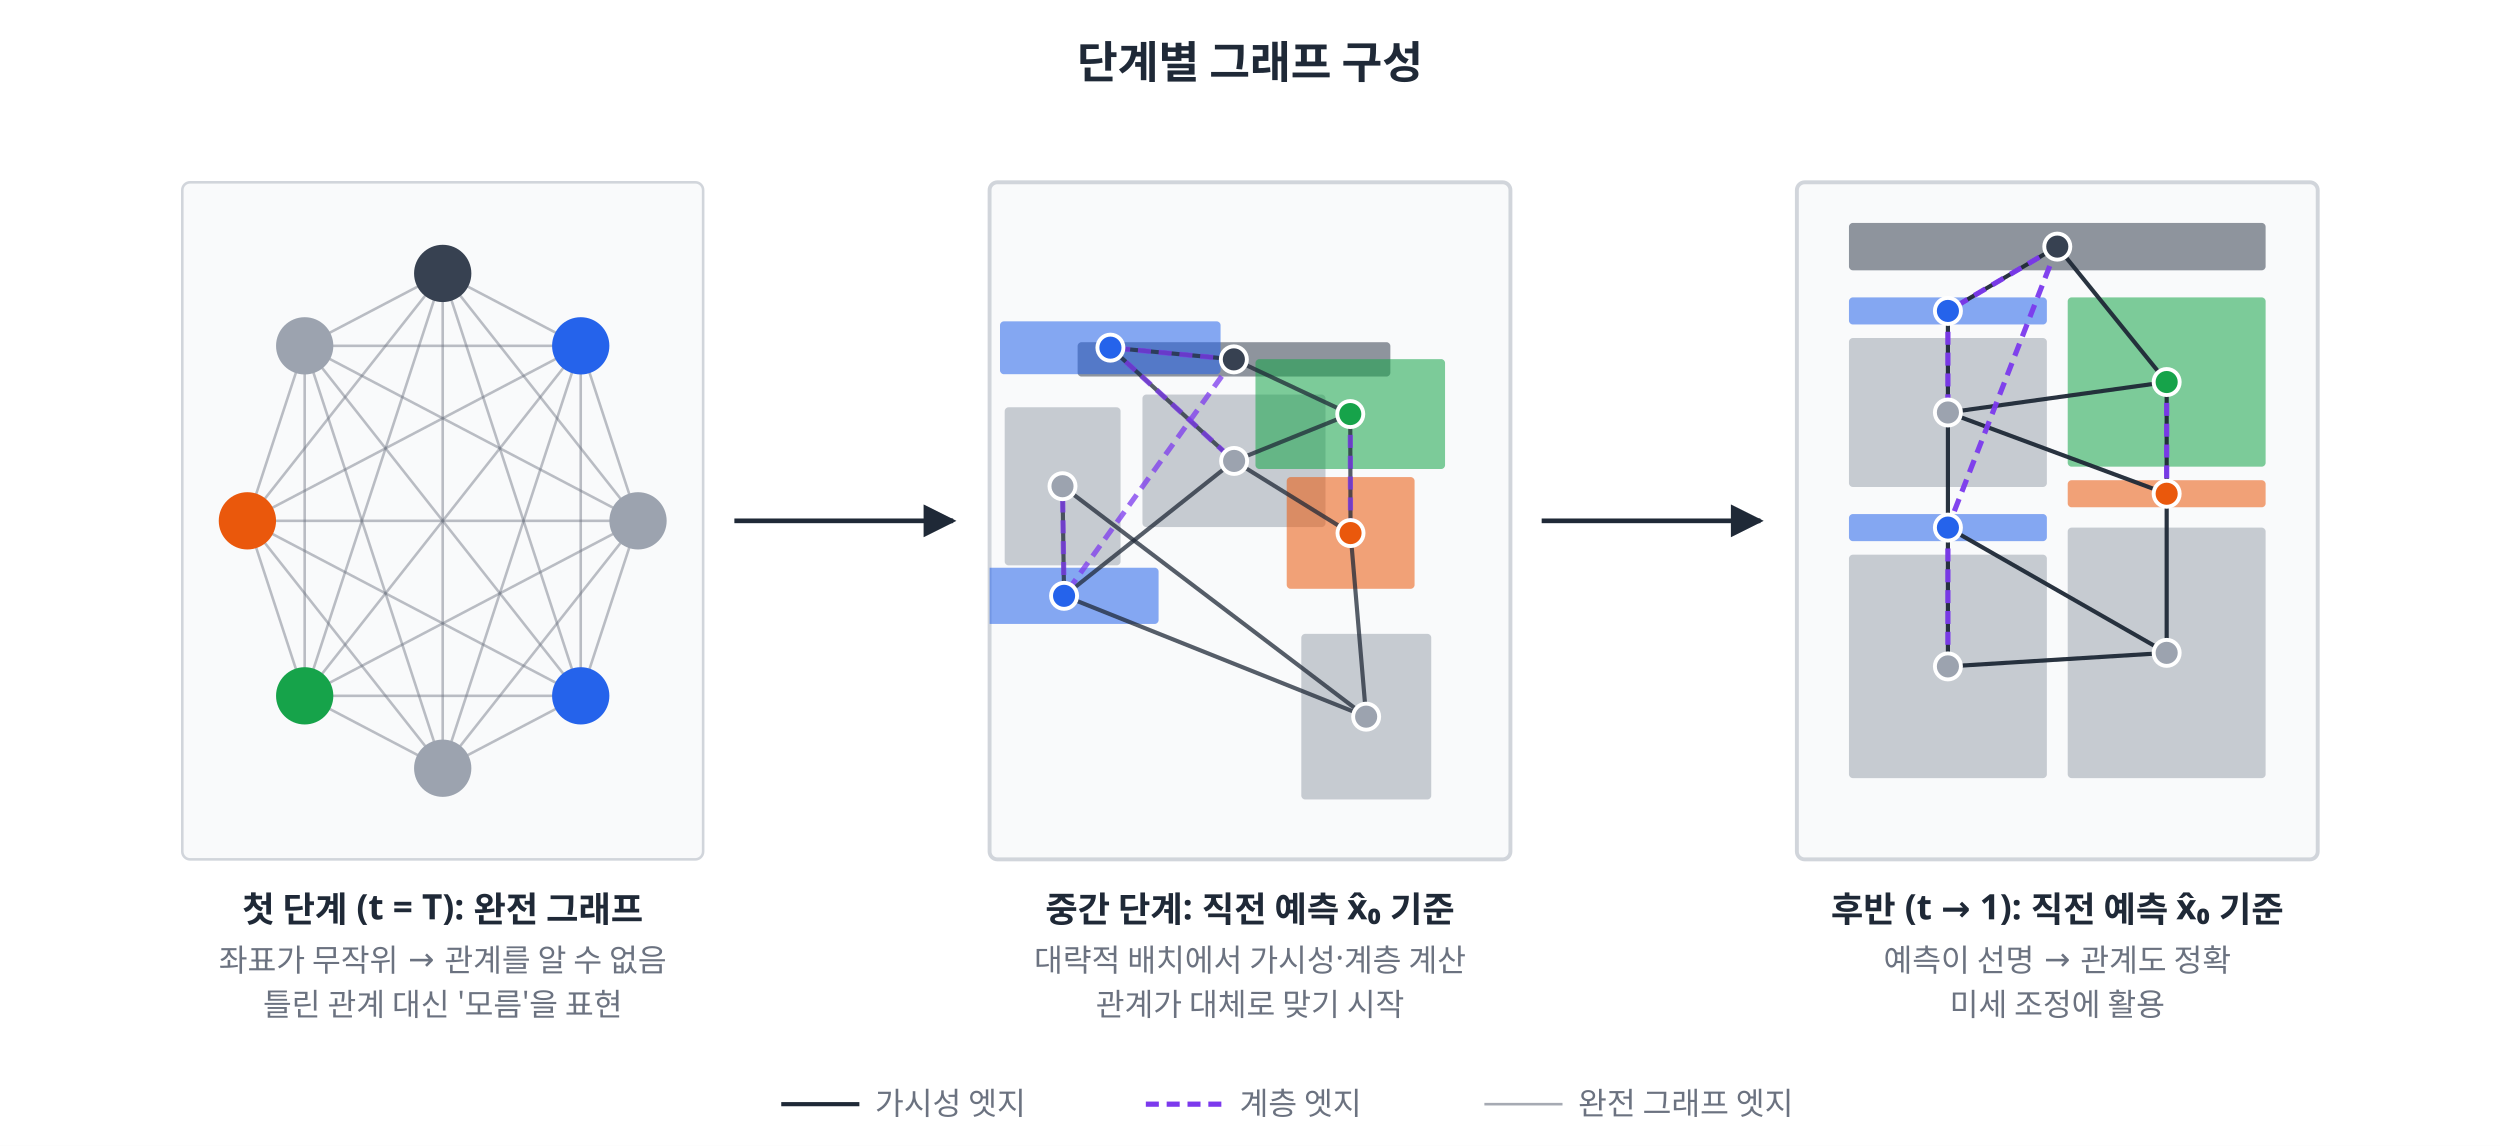
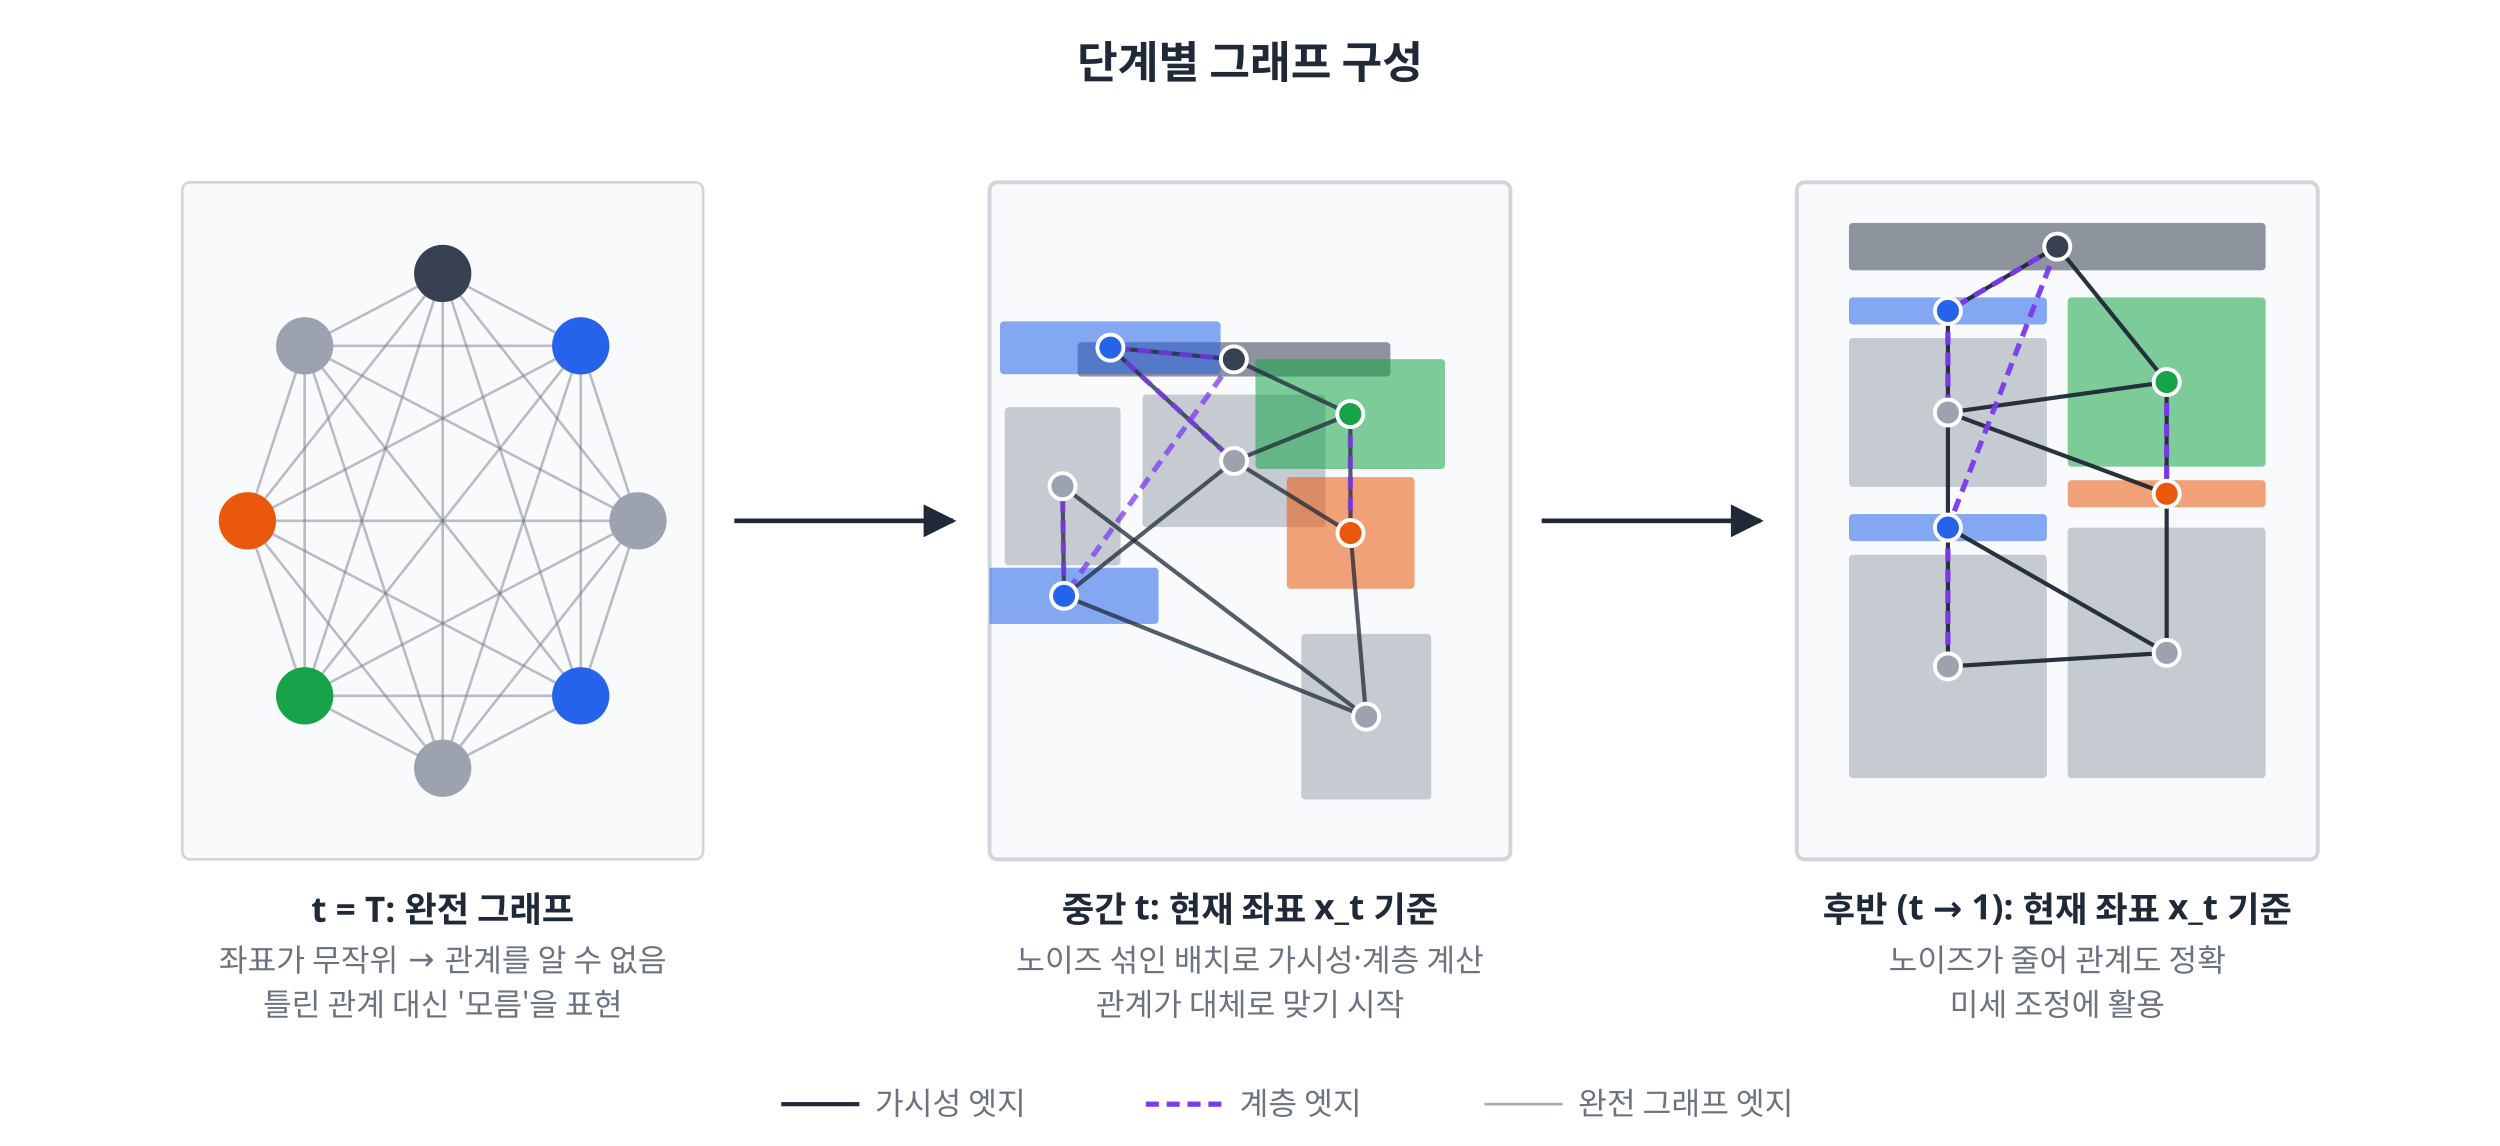
<svg xmlns="http://www.w3.org/2000/svg" width="960" height="440" viewBox="0 0 960 440" font-family="Pretendard, 'Apple SD Gothic Neo', 'Noto Sans KR', 'Malgun Gothic', sans-serif">
  <rect width="960" height="440" fill="#ffffff" />
  <defs>
    <marker id="ar" viewBox="0 0 10 10" refX="9" refY="5" markerWidth="7" markerHeight="7" orient="auto-start-reverse">
      <path d="M0,0 L10,5 L0,10 z" fill="#1f2937" />
    </marker>
    <marker id="arb" viewBox="0 0 10 10" refX="9" refY="5" markerWidth="7" markerHeight="7" orient="auto-start-reverse">
      <path d="M0,0 L10,5 L0,10 z" fill="#2563eb" />
    </marker>
  </defs>
  <text x="480.0" y="30" font-size="17" fill="#1f2937" text-anchor="middle" font-weight="bold">단계별 그래프 구성</text>
  <rect x="70" y="70" width="200" height="260" fill="#f9fafb" stroke="#d1d5db" rx="3" />
  <line x1="170.0" y1="105.0" x2="223.0" y2="132.8" stroke="#6b7280" stroke-opacity="0.45" />
  <line x1="170.0" y1="105.0" x2="245.0" y2="200.0" stroke="#6b7280" stroke-opacity="0.45" />
  <line x1="170.0" y1="105.0" x2="223.0" y2="267.2" stroke="#6b7280" stroke-opacity="0.45" />
  <line x1="170.0" y1="105.0" x2="170.0" y2="295.0" stroke="#6b7280" stroke-opacity="0.45" />
  <line x1="170.0" y1="105.0" x2="117.0" y2="267.2" stroke="#6b7280" stroke-opacity="0.45" />
  <line x1="170.0" y1="105.0" x2="95.0" y2="200.0" stroke="#6b7280" stroke-opacity="0.45" />
  <line x1="170.0" y1="105.0" x2="117.0" y2="132.8" stroke="#6b7280" stroke-opacity="0.45" />
  <line x1="223.0" y1="132.8" x2="245.0" y2="200.0" stroke="#6b7280" stroke-opacity="0.45" />
  <line x1="223.0" y1="132.8" x2="223.0" y2="267.2" stroke="#6b7280" stroke-opacity="0.45" />
  <line x1="223.0" y1="132.8" x2="170.0" y2="295.0" stroke="#6b7280" stroke-opacity="0.45" />
  <line x1="223.0" y1="132.8" x2="117.0" y2="267.2" stroke="#6b7280" stroke-opacity="0.45" />
  <line x1="223.0" y1="132.8" x2="95.0" y2="200.0" stroke="#6b7280" stroke-opacity="0.45" />
  <line x1="223.0" y1="132.8" x2="117.0" y2="132.8" stroke="#6b7280" stroke-opacity="0.45" />
  <line x1="245.0" y1="200.0" x2="223.0" y2="267.2" stroke="#6b7280" stroke-opacity="0.45" />
  <line x1="245.0" y1="200.0" x2="170.0" y2="295.0" stroke="#6b7280" stroke-opacity="0.45" />
  <line x1="245.0" y1="200.0" x2="117.0" y2="267.2" stroke="#6b7280" stroke-opacity="0.45" />
  <line x1="245.0" y1="200.0" x2="95.0" y2="200.0" stroke="#6b7280" stroke-opacity="0.45" />
  <line x1="245.0" y1="200.0" x2="117.0" y2="132.8" stroke="#6b7280" stroke-opacity="0.45" />
  <line x1="223.0" y1="267.2" x2="170.0" y2="295.0" stroke="#6b7280" stroke-opacity="0.45" />
  <line x1="223.0" y1="267.2" x2="117.0" y2="267.2" stroke="#6b7280" stroke-opacity="0.45" />
  <line x1="223.0" y1="267.2" x2="95.0" y2="200.0" stroke="#6b7280" stroke-opacity="0.45" />
  <line x1="223.0" y1="267.2" x2="117.0" y2="132.8" stroke="#6b7280" stroke-opacity="0.45" />
  <line x1="170.0" y1="295.0" x2="117.0" y2="267.2" stroke="#6b7280" stroke-opacity="0.45" />
  <line x1="170.0" y1="295.0" x2="95.0" y2="200.0" stroke="#6b7280" stroke-opacity="0.45" />
  <line x1="170.0" y1="295.0" x2="117.0" y2="132.8" stroke="#6b7280" stroke-opacity="0.45" />
  <line x1="117.0" y1="267.2" x2="95.0" y2="200.0" stroke="#6b7280" stroke-opacity="0.45" />
  <line x1="117.0" y1="267.2" x2="117.0" y2="132.8" stroke="#6b7280" stroke-opacity="0.45" />
  <line x1="95.0" y1="200.0" x2="117.0" y2="132.8" stroke="#6b7280" stroke-opacity="0.45" />
  <circle cx="170.0" cy="105.0" r="11" fill="#374151" />
  <circle cx="223.0" cy="132.8" r="11" fill="#2563eb" />
  <circle cx="245.0" cy="200.0" r="11" fill="#9ca3af" />
  <circle cx="223.0" cy="267.2" r="11" fill="#2563eb" />
  <circle cx="170.0" cy="295.0" r="11" fill="#9ca3af" />
  <circle cx="117.0" cy="267.2" r="11" fill="#16a34a" />
  <circle cx="95.0" cy="200.0" r="11" fill="#ea580c" />
  <circle cx="117.0" cy="132.8" r="11" fill="#9ca3af" />
-   <text x="170.0" y="354" font-size="13.5" fill="#1f2937" text-anchor="middle" font-weight="bold">첫 단계 (t = T): 완전 그래프</text>
+   <text x="170.0" y="354" font-size="13.5" fill="#1f2937" text-anchor="middle" font-weight="bold">t = T: 완전 그래프</text>
  <text x="170.0" y="373" font-size="12" fill="#6b7280" text-anchor="middle" font-weight="normal">좌표가 무작위 → 관계를 알 수 없음</text>
  <text x="170.0" y="390" font-size="12" fill="#6b7280" text-anchor="middle" font-weight="normal">틀린 관계 대신 '모름'을 표현</text>
  <clipPath id="g380">
    <rect x="380" y="70" width="200" height="260" />
  </clipPath>
  <rect x="380" y="70" width="200" height="260" fill="#f9fafb" stroke="#d1d5db" stroke-width="1.5" rx="3" />
  <g clip-path="url(#g380)">
    <rect x="413.8" y="131.4" width="120.1" height="13.2" fill="#374151" fill-opacity="0.55" rx="1.5" />
    <rect x="384.0" y="123.4" width="84.7" height="20.3" fill="#2563eb" fill-opacity="0.55" rx="1.5" />
    <rect x="438.7" y="151.5" width="70.3" height="50.9" fill="#9ca3af" fill-opacity="0.55" rx="1.5" />
    <rect x="372.3" y="218.0" width="72.6" height="21.6" fill="#2563eb" fill-opacity="0.55" rx="1.5" />
    <rect x="385.8" y="156.4" width="44.5" height="60.7" fill="#9ca3af" fill-opacity="0.55" rx="1.5" />
    <rect x="482.1" y="137.9" width="72.8" height="42.2" fill="#16a34a" fill-opacity="0.55" rx="1.5" />
    <rect x="494.1" y="183.2" width="49.1" height="42.9" fill="#ea580c" fill-opacity="0.55" rx="1.5" />
    <rect x="499.7" y="243.4" width="49.9" height="63.6" fill="#9ca3af" fill-opacity="0.55" rx="1.5" />
  </g>
  <line x1="473.8" y1="138.0" x2="426.4" y2="133.5" stroke="#1f2937" stroke-width="1.6" stroke-opacity="0.75" />
  <line x1="473.8" y1="138.0" x2="518.5" y2="159.0" stroke="#1f2937" stroke-width="1.6" stroke-opacity="0.75" />
  <line x1="426.4" y1="133.5" x2="473.9" y2="177.0" stroke="#1f2937" stroke-width="1.6" stroke-opacity="0.75" />
  <line x1="473.9" y1="177.0" x2="408.6" y2="228.8" stroke="#1f2937" stroke-width="1.6" stroke-opacity="0.75" />
  <line x1="408.6" y1="228.8" x2="408.0" y2="186.7" stroke="#1f2937" stroke-width="1.6" stroke-opacity="0.75" />
  <line x1="518.5" y1="159.0" x2="518.6" y2="204.7" stroke="#1f2937" stroke-width="1.6" stroke-opacity="0.75" />
  <line x1="518.6" y1="204.7" x2="524.6" y2="275.2" stroke="#1f2937" stroke-width="1.6" stroke-opacity="0.75" />
  <line x1="473.9" y1="177.0" x2="518.5" y2="159.0" stroke="#1f2937" stroke-width="1.6" stroke-opacity="0.75" />
  <line x1="473.9" y1="177.0" x2="518.6" y2="204.7" stroke="#1f2937" stroke-width="1.6" stroke-opacity="0.75" />
  <line x1="408.0" y1="186.7" x2="524.6" y2="275.2" stroke="#1f2937" stroke-width="1.6" stroke-opacity="0.75" />
  <line x1="408.6" y1="228.8" x2="524.6" y2="275.2" stroke="#1f2937" stroke-width="1.6" stroke-opacity="0.75" />
  <line x1="473.8" y1="138.0" x2="426.4" y2="133.5" stroke="#7c3aed" stroke-width="2" stroke-dasharray="5 3" stroke-opacity="0.75" />
  <line x1="473.8" y1="138.0" x2="408.6" y2="228.8" stroke="#7c3aed" stroke-width="2" stroke-dasharray="5 3" stroke-opacity="0.75" />
  <line x1="426.4" y1="133.5" x2="473.9" y2="177.0" stroke="#7c3aed" stroke-width="2" stroke-dasharray="5 3" stroke-opacity="0.75" />
  <line x1="408.6" y1="228.8" x2="408.0" y2="186.7" stroke="#7c3aed" stroke-width="2" stroke-dasharray="5 3" stroke-opacity="0.75" />
  <line x1="518.5" y1="159.0" x2="518.6" y2="204.7" stroke="#7c3aed" stroke-width="2" stroke-dasharray="5 3" stroke-opacity="0.75" />
  <circle cx="473.8" cy="138.0" r="5" fill="#374151" stroke="#fff" stroke-width="1.5" />
  <circle cx="426.4" cy="133.5" r="5" fill="#2563eb" stroke="#fff" stroke-width="1.5" />
  <circle cx="473.9" cy="177.0" r="5" fill="#9ca3af" stroke="#fff" stroke-width="1.5" />
  <circle cx="408.6" cy="228.8" r="5" fill="#2563eb" stroke="#fff" stroke-width="1.5" />
  <circle cx="408.0" cy="186.7" r="5" fill="#9ca3af" stroke="#fff" stroke-width="1.5" />
  <circle cx="518.5" cy="159.0" r="5" fill="#16a34a" stroke="#fff" stroke-width="1.5" />
  <circle cx="518.6" cy="204.7" r="5" fill="#ea580c" stroke="#fff" stroke-width="1.5" />
  <circle cx="524.6" cy="275.2" r="5" fill="#9ca3af" stroke="#fff" stroke-width="1.5" />
-   <text x="480.0" y="354" font-size="13.5" fill="#1f2937" text-anchor="middle" font-weight="bold">중간 단계: 직전 예측 x̂₀ 기준</text>
-   <text x="480.0" y="373" font-size="12" fill="#6b7280" text-anchor="middle" font-weight="normal">대략적 배치에서 가시성·계층 계산</text>
+   <text x="480.0" y="354" font-size="13.5" fill="#1f2937" text-anchor="middle" font-weight="bold">중간 t: 현재 좌표 x_t 기준</text>
+   <text x="480.0" y="373" font-size="12" fill="#6b7280" text-anchor="middle" font-weight="normal">노이즈 섞인 배치로 가시성·계층 계산</text>
  <text x="480.0" y="390" font-size="12" fill="#6b7280" text-anchor="middle" font-weight="normal">관계가 대체로 맞기 시작</text>
  <clipPath id="g690">
    <rect x="690" y="70" width="200" height="260" />
  </clipPath>
  <rect x="690" y="70" width="200" height="260" fill="#f9fafb" stroke="#d1d5db" stroke-width="1.5" rx="3" />
  <g clip-path="url(#g690)">
    <rect x="710.0" y="85.6" width="160.0" height="18.2" fill="#374151" fill-opacity="0.55" rx="1.5" />
    <rect x="710.0" y="114.2" width="76.0" height="10.4" fill="#2563eb" fill-opacity="0.55" rx="1.5" />
    <rect x="710.0" y="129.8" width="76.0" height="57.2" fill="#9ca3af" fill-opacity="0.55" rx="1.5" />
    <rect x="710.0" y="197.4" width="76.0" height="10.4" fill="#2563eb" fill-opacity="0.55" rx="1.5" />
    <rect x="710.0" y="213.0" width="76.0" height="85.8" fill="#9ca3af" fill-opacity="0.55" rx="1.5" />
    <rect x="794.0" y="114.2" width="76.0" height="65.0" fill="#16a34a" fill-opacity="0.55" rx="1.5" />
    <rect x="794.0" y="184.4" width="76.0" height="10.4" fill="#ea580c" fill-opacity="0.55" rx="1.5" />
    <rect x="794.0" y="202.6" width="76.0" height="96.2" fill="#9ca3af" fill-opacity="0.55" rx="1.5" />
  </g>
  <line x1="790.0" y1="94.7" x2="748.0" y2="119.4" stroke="#1f2937" stroke-width="1.6" stroke-opacity="0.95" />
  <line x1="790.0" y1="94.7" x2="832.0" y2="146.7" stroke="#1f2937" stroke-width="1.6" stroke-opacity="0.95" />
  <line x1="748.0" y1="119.4" x2="748.0" y2="158.4" stroke="#1f2937" stroke-width="1.6" stroke-opacity="0.95" />
  <line x1="748.0" y1="158.4" x2="748.0" y2="202.6" stroke="#1f2937" stroke-width="1.6" stroke-opacity="0.95" />
  <line x1="748.0" y1="202.6" x2="748.0" y2="255.9" stroke="#1f2937" stroke-width="1.6" stroke-opacity="0.95" />
  <line x1="832.0" y1="146.7" x2="832.0" y2="189.6" stroke="#1f2937" stroke-width="1.6" stroke-opacity="0.95" />
  <line x1="832.0" y1="189.6" x2="832.0" y2="250.7" stroke="#1f2937" stroke-width="1.6" stroke-opacity="0.95" />
  <line x1="748.0" y1="158.4" x2="832.0" y2="146.7" stroke="#1f2937" stroke-width="1.6" stroke-opacity="0.95" />
  <line x1="748.0" y1="158.4" x2="832.0" y2="189.6" stroke="#1f2937" stroke-width="1.6" stroke-opacity="0.95" />
  <line x1="748.0" y1="255.9" x2="832.0" y2="250.7" stroke="#1f2937" stroke-width="1.6" stroke-opacity="0.95" />
  <line x1="748.0" y1="202.6" x2="832.0" y2="250.7" stroke="#1f2937" stroke-width="1.6" stroke-opacity="0.95" />
  <line x1="790.0" y1="94.7" x2="748.0" y2="119.4" stroke="#7c3aed" stroke-width="2" stroke-dasharray="5 3" stroke-opacity="0.95" />
  <line x1="790.0" y1="94.7" x2="748.0" y2="202.6" stroke="#7c3aed" stroke-width="2" stroke-dasharray="5 3" stroke-opacity="0.95" />
  <line x1="748.0" y1="119.4" x2="748.0" y2="158.4" stroke="#7c3aed" stroke-width="2" stroke-dasharray="5 3" stroke-opacity="0.95" />
  <line x1="748.0" y1="202.6" x2="748.0" y2="255.9" stroke="#7c3aed" stroke-width="2" stroke-dasharray="5 3" stroke-opacity="0.95" />
  <line x1="832.0" y1="146.7" x2="832.0" y2="189.6" stroke="#7c3aed" stroke-width="2" stroke-dasharray="5 3" stroke-opacity="0.95" />
  <circle cx="790.0" cy="94.7" r="5" fill="#374151" stroke="#fff" stroke-width="1.5" />
  <circle cx="748.0" cy="119.4" r="5" fill="#2563eb" stroke="#fff" stroke-width="1.5" />
  <circle cx="748.0" cy="158.4" r="5" fill="#9ca3af" stroke="#fff" stroke-width="1.5" />
  <circle cx="748.0" cy="202.6" r="5" fill="#2563eb" stroke="#fff" stroke-width="1.5" />
  <circle cx="748.0" cy="255.9" r="5" fill="#9ca3af" stroke="#fff" stroke-width="1.5" />
  <circle cx="832.0" cy="146.7" r="5" fill="#16a34a" stroke="#fff" stroke-width="1.5" />
  <circle cx="832.0" cy="189.6" r="5" fill="#ea580c" stroke="#fff" stroke-width="1.5" />
  <circle cx="832.0" cy="250.7" r="5" fill="#9ca3af" stroke="#fff" stroke-width="1.5" />
-   <text x="790.0" y="354" font-size="13.5" fill="#1f2937" text-anchor="middle" font-weight="bold">후반 (t → 1): 직전 예측 x̂₀ 기준</text>
-   <text x="790.0" y="373" font-size="12" fill="#6b7280" text-anchor="middle" font-weight="normal">예측이 선명 → 관계도 정확</text>
+   <text x="790.0" y="354" font-size="13.5" fill="#1f2937" text-anchor="middle" font-weight="bold">후반 (t → 1): 현재 좌표 x_t 기준</text>
+   <text x="790.0" y="373" font-size="12" fill="#6b7280" text-anchor="middle" font-weight="normal">노이즈가 줄어 관계도 정확</text>
  <text x="790.0" y="390" font-size="12" fill="#6b7280" text-anchor="middle" font-weight="normal">미세 조정에 활용</text>
  <line x1="282" y1="200.0" x2="366" y2="200.0" stroke="#1f2937" stroke-width="1.8" marker-end="url(#ar)" />
  <line x1="592" y1="200.0" x2="676" y2="200.0" stroke="#1f2937" stroke-width="1.8" marker-end="url(#ar)" />
  <line x1="300" y1="424" x2="330" y2="424" stroke="#1f2937" stroke-width="1.6" />
  <text x="336" y="428" font-size="12" fill="#6b7280" text-anchor="start" font-weight="normal">가시성 엣지</text>
  <line x1="440" y1="424" x2="470" y2="424" stroke="#7c3aed" stroke-width="2" stroke-dasharray="5 3" />
  <text x="476" y="428" font-size="12" fill="#6b7280" text-anchor="start" font-weight="normal">계층 엣지</text>
  <line x1="570" y1="424" x2="600" y2="424" stroke="#6b7280" stroke-opacity="0.6" />
  <text x="606" y="428" font-size="12" fill="#6b7280" text-anchor="start" font-weight="normal">완전 그래프 엣지</text>
</svg>
